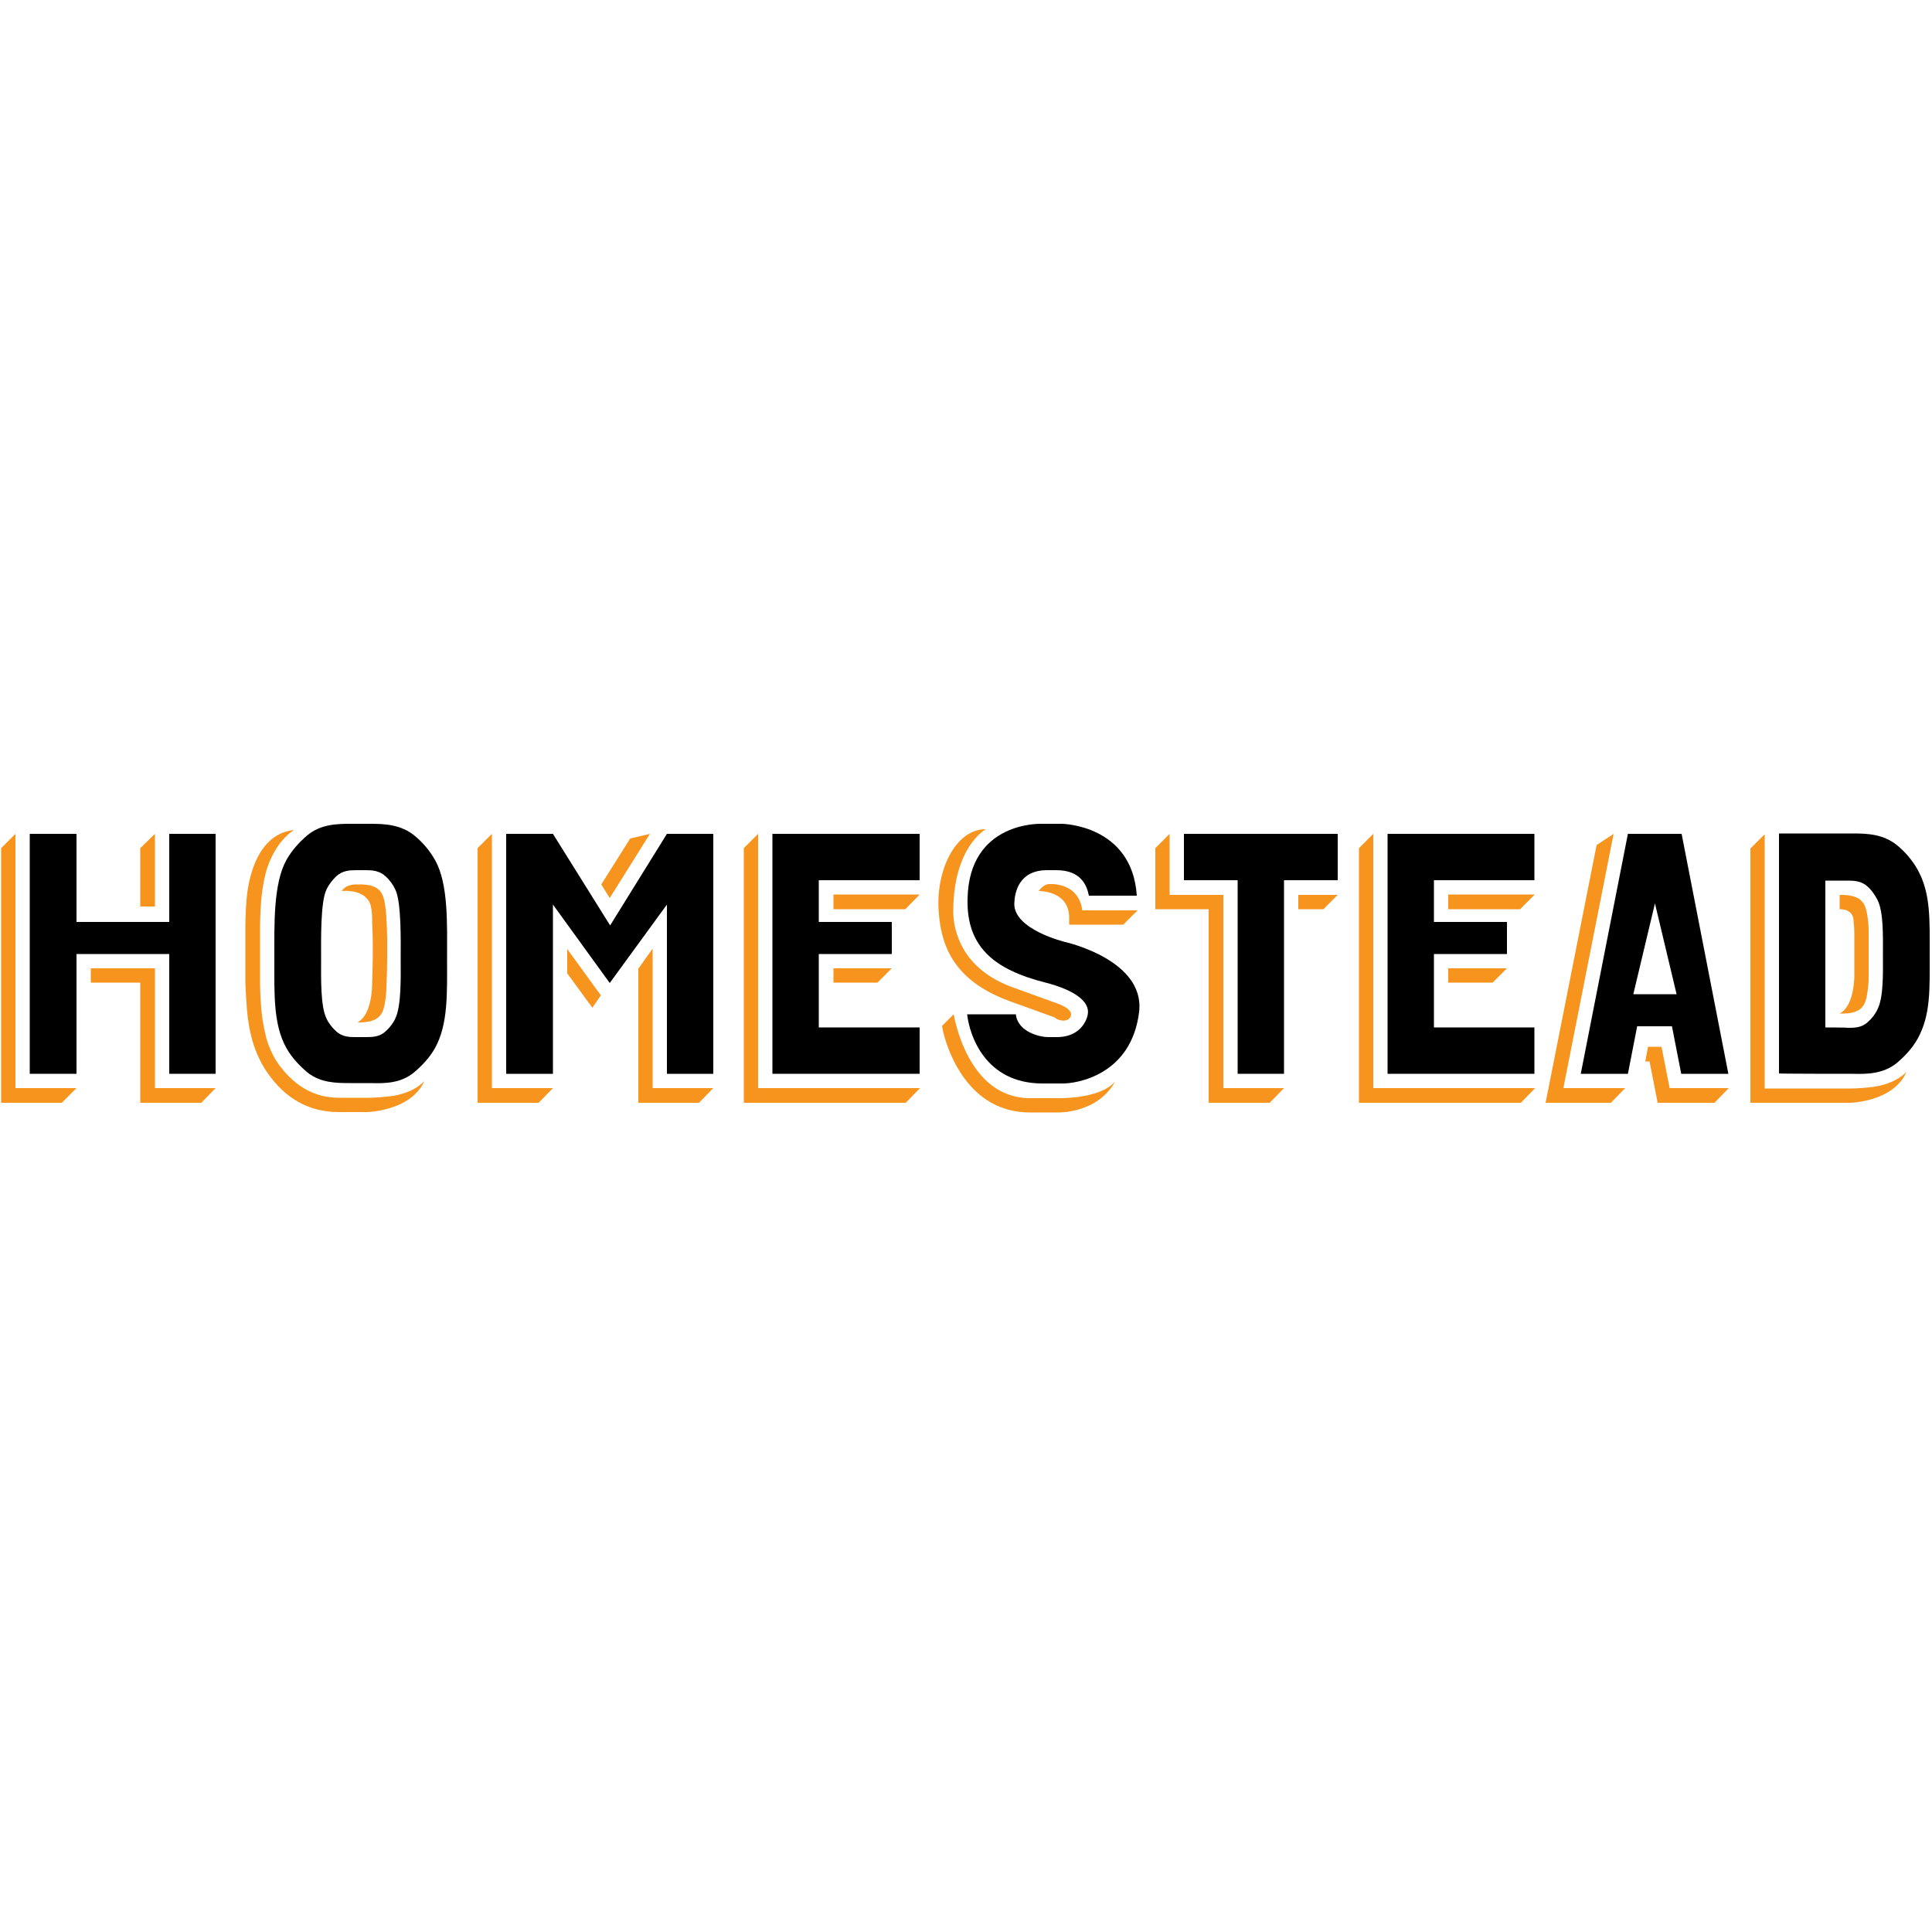
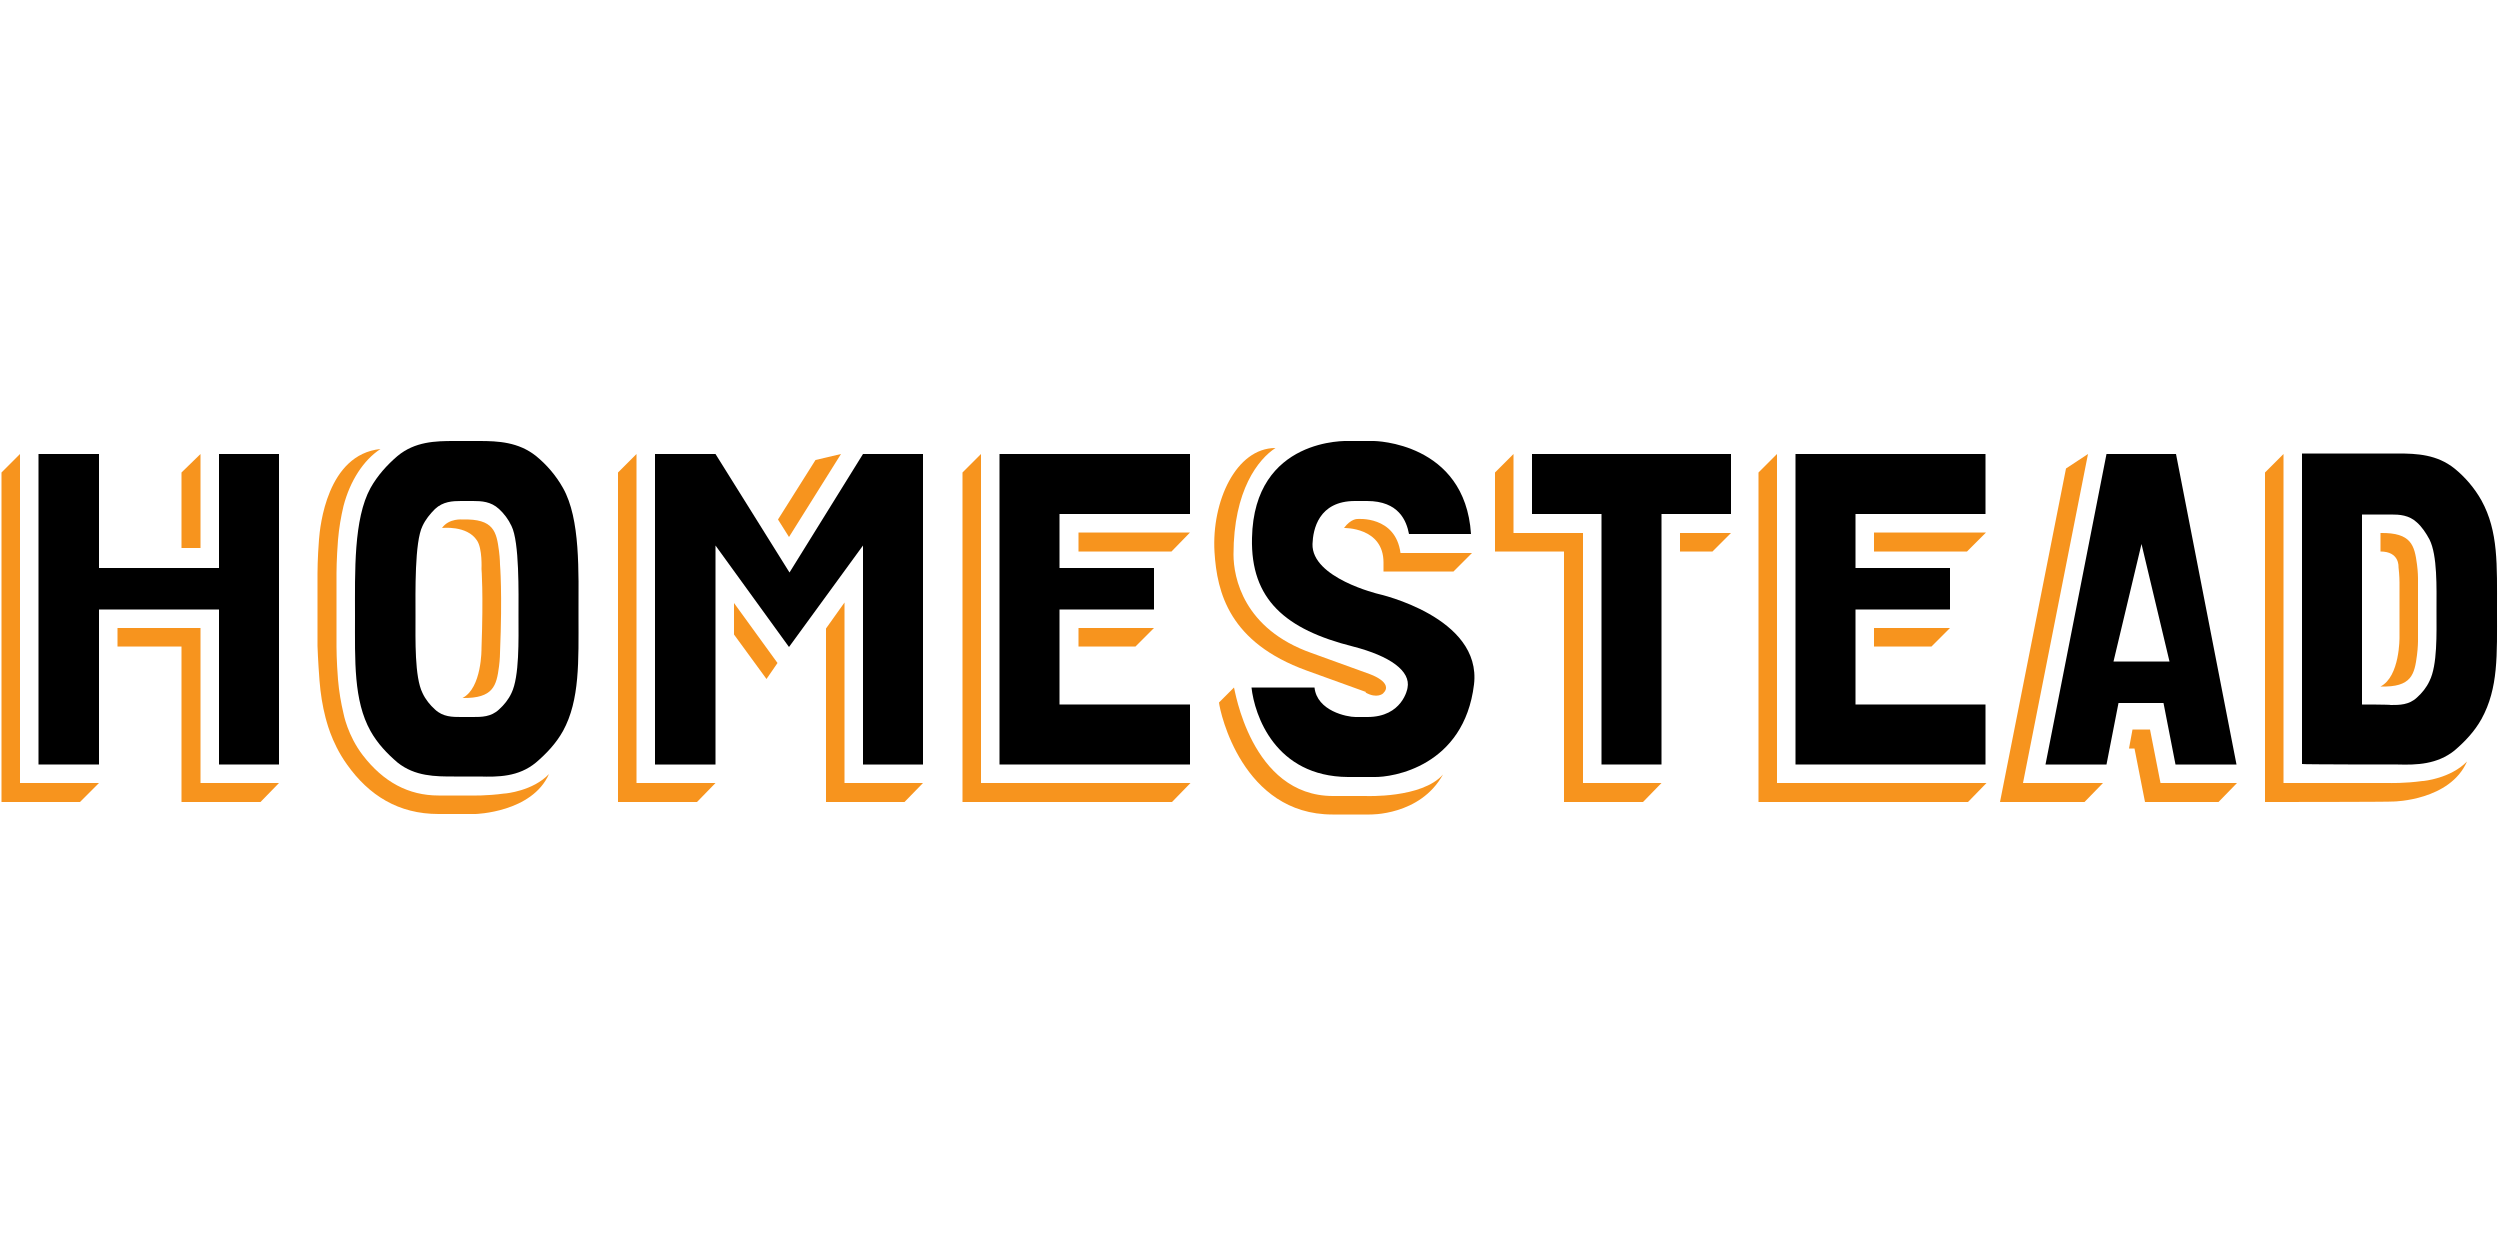
- <svg xmlns="http://www.w3.org/2000/svg" version="1.1" id="Layer_1" x="0px" y="0px" viewBox="0 0 500 500" enable-background="new 0 0 500 500" xml:space="preserve">
+ <svg xmlns="http://www.w3.org/2000/svg" version="1.1" id="Layer_1" x="0px" y="0px" viewBox="0 0 500 250" enable-background="new 0 0 500 250" xml:space="preserve">
  <g>
-     <polygon points="19.8,238.6 19.8,215.8 7.7,215.8 7.7,277.9 19.8,277.9 19.8,246.9 43.8,246.9 43.8,277.9 55.8,277.9 55.8,215.8    43.8,215.8 43.8,238.6  " />
-     <polygon points="199.9,215.8 199.9,277.9 238,277.9 238,265.9 211.9,265.9 211.9,246.9 230.8,246.9 230.8,238.6 211.9,238.6    211.9,227.8 238,227.8 238,215.8  " />
-     <polygon points="143.1,215.8 131,215.8 131,277.9 143.1,277.9 143.1,234.1 157.8,254.4 172.6,234.1 172.6,277.9 184.6,277.9    184.6,215.8 172.6,215.8 157.9,239.5  " />
-     <polygon points="320.3,227.8 320.3,277.9 332.3,277.9 332.3,227.8 346.2,227.8 346.2,215.8 306.4,215.8 306.4,227.8  " />
-     <polygon points="359.1,215.8 359.1,277.9 397.1,277.9 397.1,265.9 371.1,265.9 371.1,246.9 390,246.9 390,238.6 371.1,238.6    371.1,227.8 397.1,227.8 397.1,215.8  " />
-     <path d="M435.2,215.8h-2.7h-8.6h-2.6l-12.2,62.1h12.2l2.4-12.3h9l2.4,12.3h12.2L435.2,215.8z M422.7,257.3l5.6-23.5l5.6,23.5H422.7   z" />
-     <path d="M112.6,222.6c-1.4-2.5-3.3-4.7-5.4-6.4c-3.5-2.8-7.6-3-11.3-3c-0.6,0-1.2,0-1.7,0h-1.7c-0.6,0-1.1,0-1.7,0   c-3.7,0-7.8,0.1-11.3,3c-2.1,1.8-4,3.9-5.4,6.4c-3.4,6.2-3.1,16.7-3.1,25.6c0,9-0.3,16.9,3.1,23c1.4,2.5,3.3,4.5,5.4,6.3   c3.5,2.8,7.6,2.8,11.3,2.8c0.6,0,1.2,0,1.7,0h1.7c0.6,0,1.1,0,1.7,0c3.7,0.1,7.8,0.1,11.3-2.8c2.1-1.8,4-3.8,5.4-6.3   c3.4-6.2,3.1-14.1,3.1-23C115.7,239.3,116.1,228.8,112.6,222.6z M102.3,263.6c-0.6,1.3-1.5,2.4-2.5,3.3c-1.6,1.5-3.5,1.5-5.2,1.5   c-0.3,0-0.5,0-0.8,0h-0.8c-0.3,0-0.5,0-0.8,0c-1.7,0-3.6,0-5.2-1.5c-1-0.9-1.9-2-2.5-3.3c-1.6-3.2-1.4-10.7-1.4-15.4   c0-4.7-0.2-14.8,1.4-18c0.6-1.3,1.5-2.4,2.5-3.4c1.6-1.5,3.5-1.6,5.2-1.6c0.3,0,0.5,0,0.8,0h0.8c0.3,0,0.5,0,0.8,0   c1.7,0,3.6,0.1,5.2,1.6c1,0.9,1.9,2.1,2.5,3.4c1.6,3.2,1.4,13.4,1.4,18C103.7,252.9,103.9,260.3,102.3,263.6z" />
-     <path d="M472.4,265.9v-19v-8.3v-10.7c0,0,5.6,0,5.8,0c1.7,0,3.6,0.1,5.2,1.6c1,0.9,1.8,2.1,2.5,3.4c1.6,3.2,1.4,9.6,1.4,14.2   c0,4.7,0.2,10.9-1.4,14.1c-0.6,1.3-1.5,2.4-2.5,3.3c-1.6,1.5-3.5,1.5-5.2,1.5C477.9,265.9,472.4,265.9,472.4,265.9z M479.6,277.9   c3.7,0.1,7.8,0,11.3-2.8c2.1-1.8,4-3.8,5.4-6.3c3.4-6.2,3.1-12.8,3.1-21.8c0-9,0.3-15.7-3.1-21.9c-1.4-2.5-3.3-4.7-5.4-6.4   c-3.5-2.8-7.5-3-11.3-3c-0.6,0-19.2,0-19.2,0v62.1C460.4,277.9,479,277.9,479.6,277.9z" />
-     <path d="M273.5,268.4c-0.3,0-2.1,0-2.4,0c-1.7,0-7.7-1.2-8.2-5.9h-12.6c0.6,5.5,4.7,17.8,19.3,17.9c0.6,0,4.6,0,5.2,0   c3.7,0.1,18-2.1,20-18.5c1.6-13.5-19.1-18.1-19.1-18.1s-13.4-3.2-13.2-10c0.1-2.9,1.2-8.6,8.5-8.6c0.3,0,2.1,0,2.4,0   c6.4,0,7.9,4,8.4,6.6h12.4c-1.2-18.4-19.4-18.6-19.4-18.6c-0.6,0-4.6,0-5.2,0c0,0-18.8-0.8-19.2,19.4c-0.3,12.3,6.7,18.3,20.2,21.7   c7.4,1.9,11.6,4.9,10.9,8.3C281.5,262.7,280.5,268.4,273.5,268.4" />
-     <polygon fill="#F7941E" points="4,215.8 0.3,219.5 0.3,285.4 16,285.4 19.8,281.6 4,281.6  " />
-     <polygon fill="#F7941E" points="196.2,215.8 192.5,219.5 192.5,285.4 234.4,285.4 238.1,281.6 196.2,281.6  " />
-     <polygon fill="#F7941E" points="40.1,215.8 36.3,219.5 36.3,234.6 40.1,234.6  " />
-     <polygon fill="#F7941E" points="168.2,215.8 163.1,217 155.6,228.9 157.8,232.4  " />
-     <polygon fill="#F7941E" points="36.3,285.4 52.1,285.4 55.8,281.6 40.1,281.6 40.1,250.6 23.5,250.6 23.5,254.3 36.3,254.3  " />
-     <polygon fill="#F7941E" points="417.6,215.8 413.2,218.7 400,285.4 416.9,285.4 420.6,281.6 404.6,281.6  " />
-     <polygon fill="#F7941E" points="127.3,215.8 123.6,219.5 123.6,285.4 139.4,285.4 143.1,281.6 127.3,281.6  " />
-     <polygon fill="#F7941E" points="165.2,250.7 165.2,285.4 180.9,285.4 184.6,281.6 168.9,281.6 168.9,245.5  " />
-     <polygon fill="#F7941E" points="146.8,245.6 146.8,251.9 153.3,260.8 155.5,257.6  " />
-     <polygon fill="#F7941E" points="238,231.5 234.3,235.3 215.7,235.3 215.7,231.5  " />
-     <polygon fill="#F7941E" points="312.8,285.4 328.6,285.4 332.3,281.6 316.6,281.6 316.6,231.6 302.7,231.6 302.7,215.8 299,219.5    299,235.3 312.8,235.3  " />
-     <polygon fill="#F7941E" points="346.2,231.6 342.5,235.3 336,235.3 336,231.6  " />
-     <polygon fill="#F7941E" points="230.8,250.6 227.1,254.3 215.7,254.3 215.7,250.6  " />
-     <polygon fill="#F7941E" points="432.1,281.6 430,270.9 426.5,270.9 425.8,274.7 426.9,274.7 429,285.4 429,285.4 429,285.4    443.7,285.4 447.4,281.6  " />
-     <polygon fill="#F7941E" points="355.4,215.8 351.7,219.5 351.7,285.4 393.6,285.4 397.3,281.6 355.4,281.6  " />
-     <polygon fill="#F7941E" points="397.2,231.5 393.4,235.3 374.8,235.3 374.8,231.5  " />
-     <polygon fill="#F7941E" points="390,250.6 386.3,254.3 374.8,254.3 374.8,250.6  " />
+     <polygon points="19.8,113.6 19.8,90.8 7.7,90.8 7.7,152.9 19.8,152.9 19.8,121.9 43.8,121.9 43.8,152.9 55.8,152.9 55.8,90.8    43.8,90.8 43.8,113.6  " />
+     <polygon points="199.9,90.8 199.9,152.9 238,152.9 238,140.9 211.9,140.9 211.9,121.9 230.8,121.9 230.8,113.6 211.9,113.6    211.9,102.8 238,102.8 238,90.8  " />
+     <polygon points="143.1,90.8 131,90.8 131,152.9 143.1,152.9 143.1,109.1 157.8,129.4 172.6,109.1 172.6,152.9 184.6,152.9    184.6,90.8 172.6,90.8 157.9,114.5  " />
+     <polygon points="320.3,102.8 320.3,152.9 332.3,152.9 332.3,102.8 346.2,102.8 346.2,90.8 306.4,90.8 306.4,102.8  " />
+     <polygon points="359.1,90.8 359.1,152.9 397.1,152.9 397.1,140.9 371.1,140.9 371.1,121.9 390,121.9 390,113.6 371.1,113.6    371.1,102.8 397.1,102.8 397.1,90.8  " />
+     <path d="M435.2,90.8h-2.7h-8.6h-2.6l-12.2,62.1h12.2l2.4-12.3h9l2.4,12.3h12.2L435.2,90.8z M422.7,132.3l5.6-23.5l5.6,23.5H422.7z" />
+     <path d="M112.6,97.6c-1.4-2.5-3.3-4.7-5.4-6.4c-3.5-2.8-7.6-3-11.3-3c-0.6,0-1.2,0-1.7,0h-1.7c-0.6,0-1.1,0-1.7,0   c-3.7,0-7.8,0.1-11.3,3c-2.1,1.8-4,3.9-5.4,6.4c-3.4,6.2-3.1,16.7-3.1,25.6c0,9-0.3,16.9,3.1,23c1.4,2.5,3.3,4.5,5.4,6.3   c3.5,2.8,7.6,2.8,11.3,2.8c0.6,0,1.2,0,1.7,0h1.7c0.6,0,1.1,0,1.7,0c3.7,0.1,7.8,0.1,11.3-2.8c2.1-1.8,4-3.8,5.4-6.3   c3.4-6.2,3.1-14.1,3.1-23C115.7,114.3,116.1,103.8,112.6,97.6z M102.3,138.6c-0.6,1.3-1.5,2.4-2.5,3.3c-1.6,1.5-3.5,1.5-5.2,1.5   c-0.3,0-0.5,0-0.8,0h-0.8c-0.3,0-0.5,0-0.8,0c-1.7,0-3.6,0-5.2-1.5c-1-0.9-1.9-2-2.5-3.3c-1.6-3.2-1.4-10.7-1.4-15.4   c0-4.7-0.2-14.8,1.4-18c0.6-1.3,1.5-2.4,2.5-3.4c1.6-1.5,3.5-1.6,5.2-1.6c0.3,0,0.5,0,0.8,0h0.8c0.3,0,0.5,0,0.8,0   c1.7,0,3.6,0.1,5.2,1.6c1,0.9,1.9,2.1,2.5,3.4c1.6,3.2,1.4,13.4,1.4,18C103.7,127.9,103.9,135.3,102.3,138.6z" />
+     <path d="M472.4,140.9v-19v-8.3v-10.7c0,0,5.6,0,5.8,0c1.7,0,3.6,0.1,5.2,1.6c1,0.9,1.8,2.1,2.5,3.4c1.6,3.2,1.4,9.6,1.4,14.2   c0,4.7,0.2,10.9-1.4,14.1c-0.6,1.3-1.5,2.4-2.5,3.3c-1.6,1.5-3.5,1.5-5.2,1.5C477.9,140.9,472.4,140.9,472.4,140.9z M479.6,152.9   c3.7,0.1,7.8,0,11.3-2.8c2.1-1.8,4-3.8,5.4-6.3c3.4-6.2,3.1-12.8,3.1-21.8c0-9,0.3-15.7-3.1-21.9c-1.4-2.5-3.3-4.7-5.4-6.4   c-3.5-2.8-7.5-3-11.3-3c-0.6,0-19.2,0-19.2,0v62.1C460.4,152.9,479,152.9,479.6,152.9z" />
+     <path d="M273.5,143.4c-0.3,0-2.1,0-2.4,0c-1.7,0-7.7-1.2-8.2-5.9h-12.6c0.6,5.5,4.7,17.8,19.3,17.9c0.6,0,4.6,0,5.2,0   c3.7,0.1,18-2.1,20-18.5c1.6-13.5-19.1-18.1-19.1-18.1s-13.4-3.2-13.2-10c0.1-2.9,1.2-8.6,8.5-8.6c0.3,0,2.1,0,2.4,0   c6.4,0,7.9,4,8.4,6.6h12.4c-1.2-18.4-19.4-18.6-19.4-18.6c-0.6,0-4.6,0-5.2,0c0,0-18.8-0.8-19.2,19.4c-0.3,12.3,6.7,18.3,20.2,21.7   c7.4,1.9,11.6,4.9,10.9,8.3C281.5,137.7,280.5,143.4,273.5,143.4" />
+     <polygon fill="#F7941E" points="4,90.8 0.3,94.5 0.3,160.4 16,160.4 19.8,156.6 4,156.6  " />
+     <polygon fill="#F7941E" points="196.2,90.8 192.5,94.5 192.5,160.4 234.4,160.4 238.1,156.6 196.2,156.6  " />
+     <polygon fill="#F7941E" points="40.1,90.8 36.3,94.5 36.3,109.6 40.1,109.6  " />
+     <polygon fill="#F7941E" points="168.2,90.8 163.1,92 155.6,103.9 157.8,107.4  " />
+     <polygon fill="#F7941E" points="36.3,160.4 52.1,160.4 55.8,156.6 40.1,156.6 40.1,125.6 23.5,125.6 23.5,129.3 36.3,129.3  " />
+     <polygon fill="#F7941E" points="417.6,90.8 413.2,93.7 400,160.4 416.9,160.4 420.6,156.6 404.6,156.6  " />
+     <polygon fill="#F7941E" points="127.3,90.8 123.6,94.5 123.6,160.4 139.4,160.4 143.1,156.6 127.3,156.6  " />
+     <polygon fill="#F7941E" points="165.2,125.7 165.2,160.4 180.9,160.4 184.6,156.6 168.9,156.6 168.9,120.5  " />
+     <polygon fill="#F7941E" points="146.8,120.6 146.8,126.9 153.3,135.8 155.5,132.6  " />
+     <polygon fill="#F7941E" points="238,106.5 234.3,110.3 215.7,110.3 215.7,106.5  " />
+     <polygon fill="#F7941E" points="312.8,160.4 328.6,160.4 332.3,156.6 316.6,156.6 316.6,106.6 302.7,106.6 302.7,90.8 299,94.5    299,110.3 312.8,110.3  " />
+     <polygon fill="#F7941E" points="346.2,106.6 342.5,110.3 336,110.3 336,106.6  " />
+     <polygon fill="#F7941E" points="230.8,125.6 227.1,129.3 215.7,129.3 215.7,125.6  " />
+     <polygon fill="#F7941E" points="432.1,156.6 430,145.9 426.5,145.9 425.8,149.7 426.9,149.7 429,160.4 429,160.4 429,160.4    443.7,160.4 447.4,156.6  " />
+     <polygon fill="#F7941E" points="355.4,90.8 351.7,94.5 351.7,160.4 393.6,160.4 397.3,156.6 355.4,156.6  " />
+     <polygon fill="#F7941E" points="397.2,106.5 393.4,110.3 374.8,110.3 374.8,106.5  " />
+     <polygon fill="#F7941E" points="390,125.6 386.3,129.3 374.8,129.3 374.8,125.6  " />
    <g>
-       <path fill="#F7941E" d="M63.5,251.3l0,2.9c0,0.1,0.1,3,0.4,6.9c0.2,2.6,0.6,5.1,1.2,7.4c0.1,0.2,1,4.8,4.3,9.4    c4.4,6.2,10.3,9.9,18.3,9.9c0,0,0,0,0.1,0c0,0,6.8,0,7.3,0c0,0,11.3-0.3,14.7-8c-3.2,3.4-8.7,3.9-8.8,3.9l-0.1,0    c-3.6,0.5-6.6,0.4-6.7,0.4l-6.5,0c0,0,0,0,0,0c-6,0-11-2.7-15.1-8c-3.1-4-3.9-8.4-3.9-8.4c-0.5-2.1-0.9-4.4-1.1-6.8    c-0.3-3.7-0.3-6.5-0.3-6.6l0-3c0-0.9,0-1.9,0-3c0-2.7,0-5.4,0-8.7l0,0c0,0,0-2.8,0.3-6.6c0.2-2.4,0.6-4.7,1.1-6.8    c1.3-5,4-9.2,7.4-11.4c-10.7,1.1-12.1,15.5-12.3,18.1c-0.3,3.8-0.3,6.6-0.3,6.8L63.5,251.3z" />
+       <path fill="#F7941E" d="M63.5,126.3l0,2.9c0,0.1,0.1,3,0.4,6.9c0.2,2.6,0.6,5.1,1.2,7.4c0.1,0.2,1,4.8,4.3,9.4    c4.4,6.2,10.3,9.9,18.3,9.9c0,0,0,0,0.1,0c0,0,6.8,0,7.3,0c0,0,11.3-0.3,14.7-8c-3.2,3.4-8.7,3.9-8.8,3.9l-0.1,0    c-3.6,0.5-6.6,0.4-6.7,0.4l-6.5,0c0,0,0,0,0,0c-6,0-11-2.7-15.1-8c-3.1-4-3.9-8.4-3.9-8.4c-0.5-2.1-0.9-4.4-1.1-6.8    c-0.3-3.7-0.3-6.5-0.3-6.6l0-3c0-0.9,0-1.9,0-3c0-2.7,0-5.4,0-8.7l0,0c0,0,0-2.8,0.3-6.6c0.2-2.4,0.6-4.7,1.1-6.8    c1.3-5,4-9.2,7.4-11.4c-10.7,1.1-12.1,15.5-12.3,18.1c-0.3,3.8-0.3,6.6-0.3,6.8L63.5,126.3z" />
    </g>
-     <path fill="#F7941E" d="M453,285.4v-65.8l3.7-3.7v65.8l21.1,0c0,0,3.1,0.1,6.7-0.4l0.1,0c0.1,0,5.5-0.5,8.8-3.9   c-3.4,7.8-14.6,8-14.6,8C478.2,285.4,453,285.4,453,285.4z" />
-     <path fill="#F7941E" d="M476.1,235.3v-3.7c6.2-0.1,6.8,2.5,7.3,6.3c0.2,1.5,0.2,2.7,0.2,2.7v12.7c0,0,0,1.1-0.2,2.7   c-0.5,3.8-1,6.5-7.3,6.3c3.9-2,3.8-9.8,3.8-9.9v-10.9c0,0,0-1.4-0.2-3.1C479.7,238.3,479.9,235.3,476.1,235.3z" />
-     <path fill="#F7941E" d="M95.4,233.1c1.1,1.6,0.9,5.7,0.9,5.7s0.4,4.8,0,15.9c0,0,0.1,7.9-3.8,9.9c6.2,0.1,6.8-2.5,7.3-6.3   c0.2-1.5,0.2-2.7,0.2-2.7c0.5-12.1,0-17.7,0-17.7s0-1.1-0.2-2.7c-0.5-3.8-1-6.5-7.3-6.3c0,0-2.7-0.3-4.1,1.7   C88.4,230.6,93.4,230,95.4,233.1z" />
-     <path fill="#F7941E" d="M280.1,235.6c-1-7.5-8.6-6.8-8.6-6.8s-1.3-0.1-2.7,1.8c0,0,7.9-0.2,7.9,6.9l0,1.8h14l3.7-3.7L280.1,235.6z" />
-     <path fill="#F7941E" d="M266.6,284.2c0,0,6.5,0,6.5,0c0,0,11.3,0.5,15.5-4.3c-4.6,8.3-14.7,8-14.7,8c-0.5,0-7.4,0-7.4,0   c-18,0-22.5-20.4-22.7-22.4l3-3C246.9,262.5,250.1,284.2,266.6,284.2z" />
-     <path fill="#F7941E" d="M273.2,263.4c-1.1-0.4-1.1-0.4-11.9-4.3c-15.4-5.6-17.9-15.5-18.4-23.7c-0.6-10.1,4.3-20.8,12.2-20.8   c-3.4,2.2-8.4,8.4-8.4,21.3c0,4.6,2,14.9,15.6,19.7c2.5,0.9,11.6,4.2,11.6,4.2s5,1.7,2.7,3.9c0,0-1.2,1.1-3.5-0.2L273.2,263.4z" />
+     <path fill="#F7941E" d="M453,160.4V94.5l3.7-3.7v65.8l21.1,0c0,0,3.1,0.1,6.7-0.4l0.1,0c0.1,0,5.5-0.5,8.8-3.9   c-3.4,7.8-14.6,8-14.6,8C478.2,160.4,453,160.4,453,160.4z" />
+     <path fill="#F7941E" d="M476.1,110.3v-3.7c6.2-0.1,6.8,2.5,7.3,6.3c0.2,1.5,0.2,2.7,0.2,2.7v12.7c0,0,0,1.1-0.2,2.7   c-0.5,3.8-1,6.5-7.3,6.3c3.9-2,3.8-9.8,3.8-9.9v-10.9c0,0,0-1.4-0.2-3.1C479.7,113.3,479.9,110.3,476.1,110.3z" />
+     <path fill="#F7941E" d="M95.4,108.1c1.1,1.6,0.9,5.7,0.9,5.7s0.4,4.8,0,15.9c0,0,0.1,7.9-3.8,9.9c6.2,0.1,6.8-2.5,7.3-6.3   c0.2-1.5,0.2-2.7,0.2-2.7c0.5-12.1,0-17.7,0-17.7s0-1.1-0.2-2.7c-0.5-3.8-1-6.5-7.3-6.3c0,0-2.7-0.3-4.1,1.7   C88.4,105.6,93.4,105,95.4,108.1z" />
+     <path fill="#F7941E" d="M280.1,110.6c-1-7.5-8.6-6.8-8.6-6.8s-1.3-0.1-2.7,1.8c0,0,7.9-0.2,7.9,6.9l0,1.8h14l3.7-3.7L280.1,110.6z" />
+     <path fill="#F7941E" d="M266.6,159.2c0,0,6.5,0,6.5,0c0,0,11.3,0.5,15.5-4.3c-4.6,8.3-14.7,8-14.7,8c-0.5,0-7.4,0-7.4,0   c-18,0-22.5-20.4-22.7-22.4l3-3C246.9,137.5,250.1,159.2,266.6,159.2z" />
+     <path fill="#F7941E" d="M273.2,138.4c-1.1-0.4-1.1-0.4-11.9-4.3c-15.4-5.6-17.9-15.5-18.4-23.7c-0.6-10.1,4.3-20.8,12.2-20.8   c-3.4,2.2-8.4,8.4-8.4,21.3c0,4.6,2,14.9,15.6,19.7c2.5,0.9,11.6,4.2,11.6,4.2s5,1.7,2.7,3.9c0,0-1.2,1.1-3.5-0.2L273.2,138.4z" />
  </g>
</svg>
